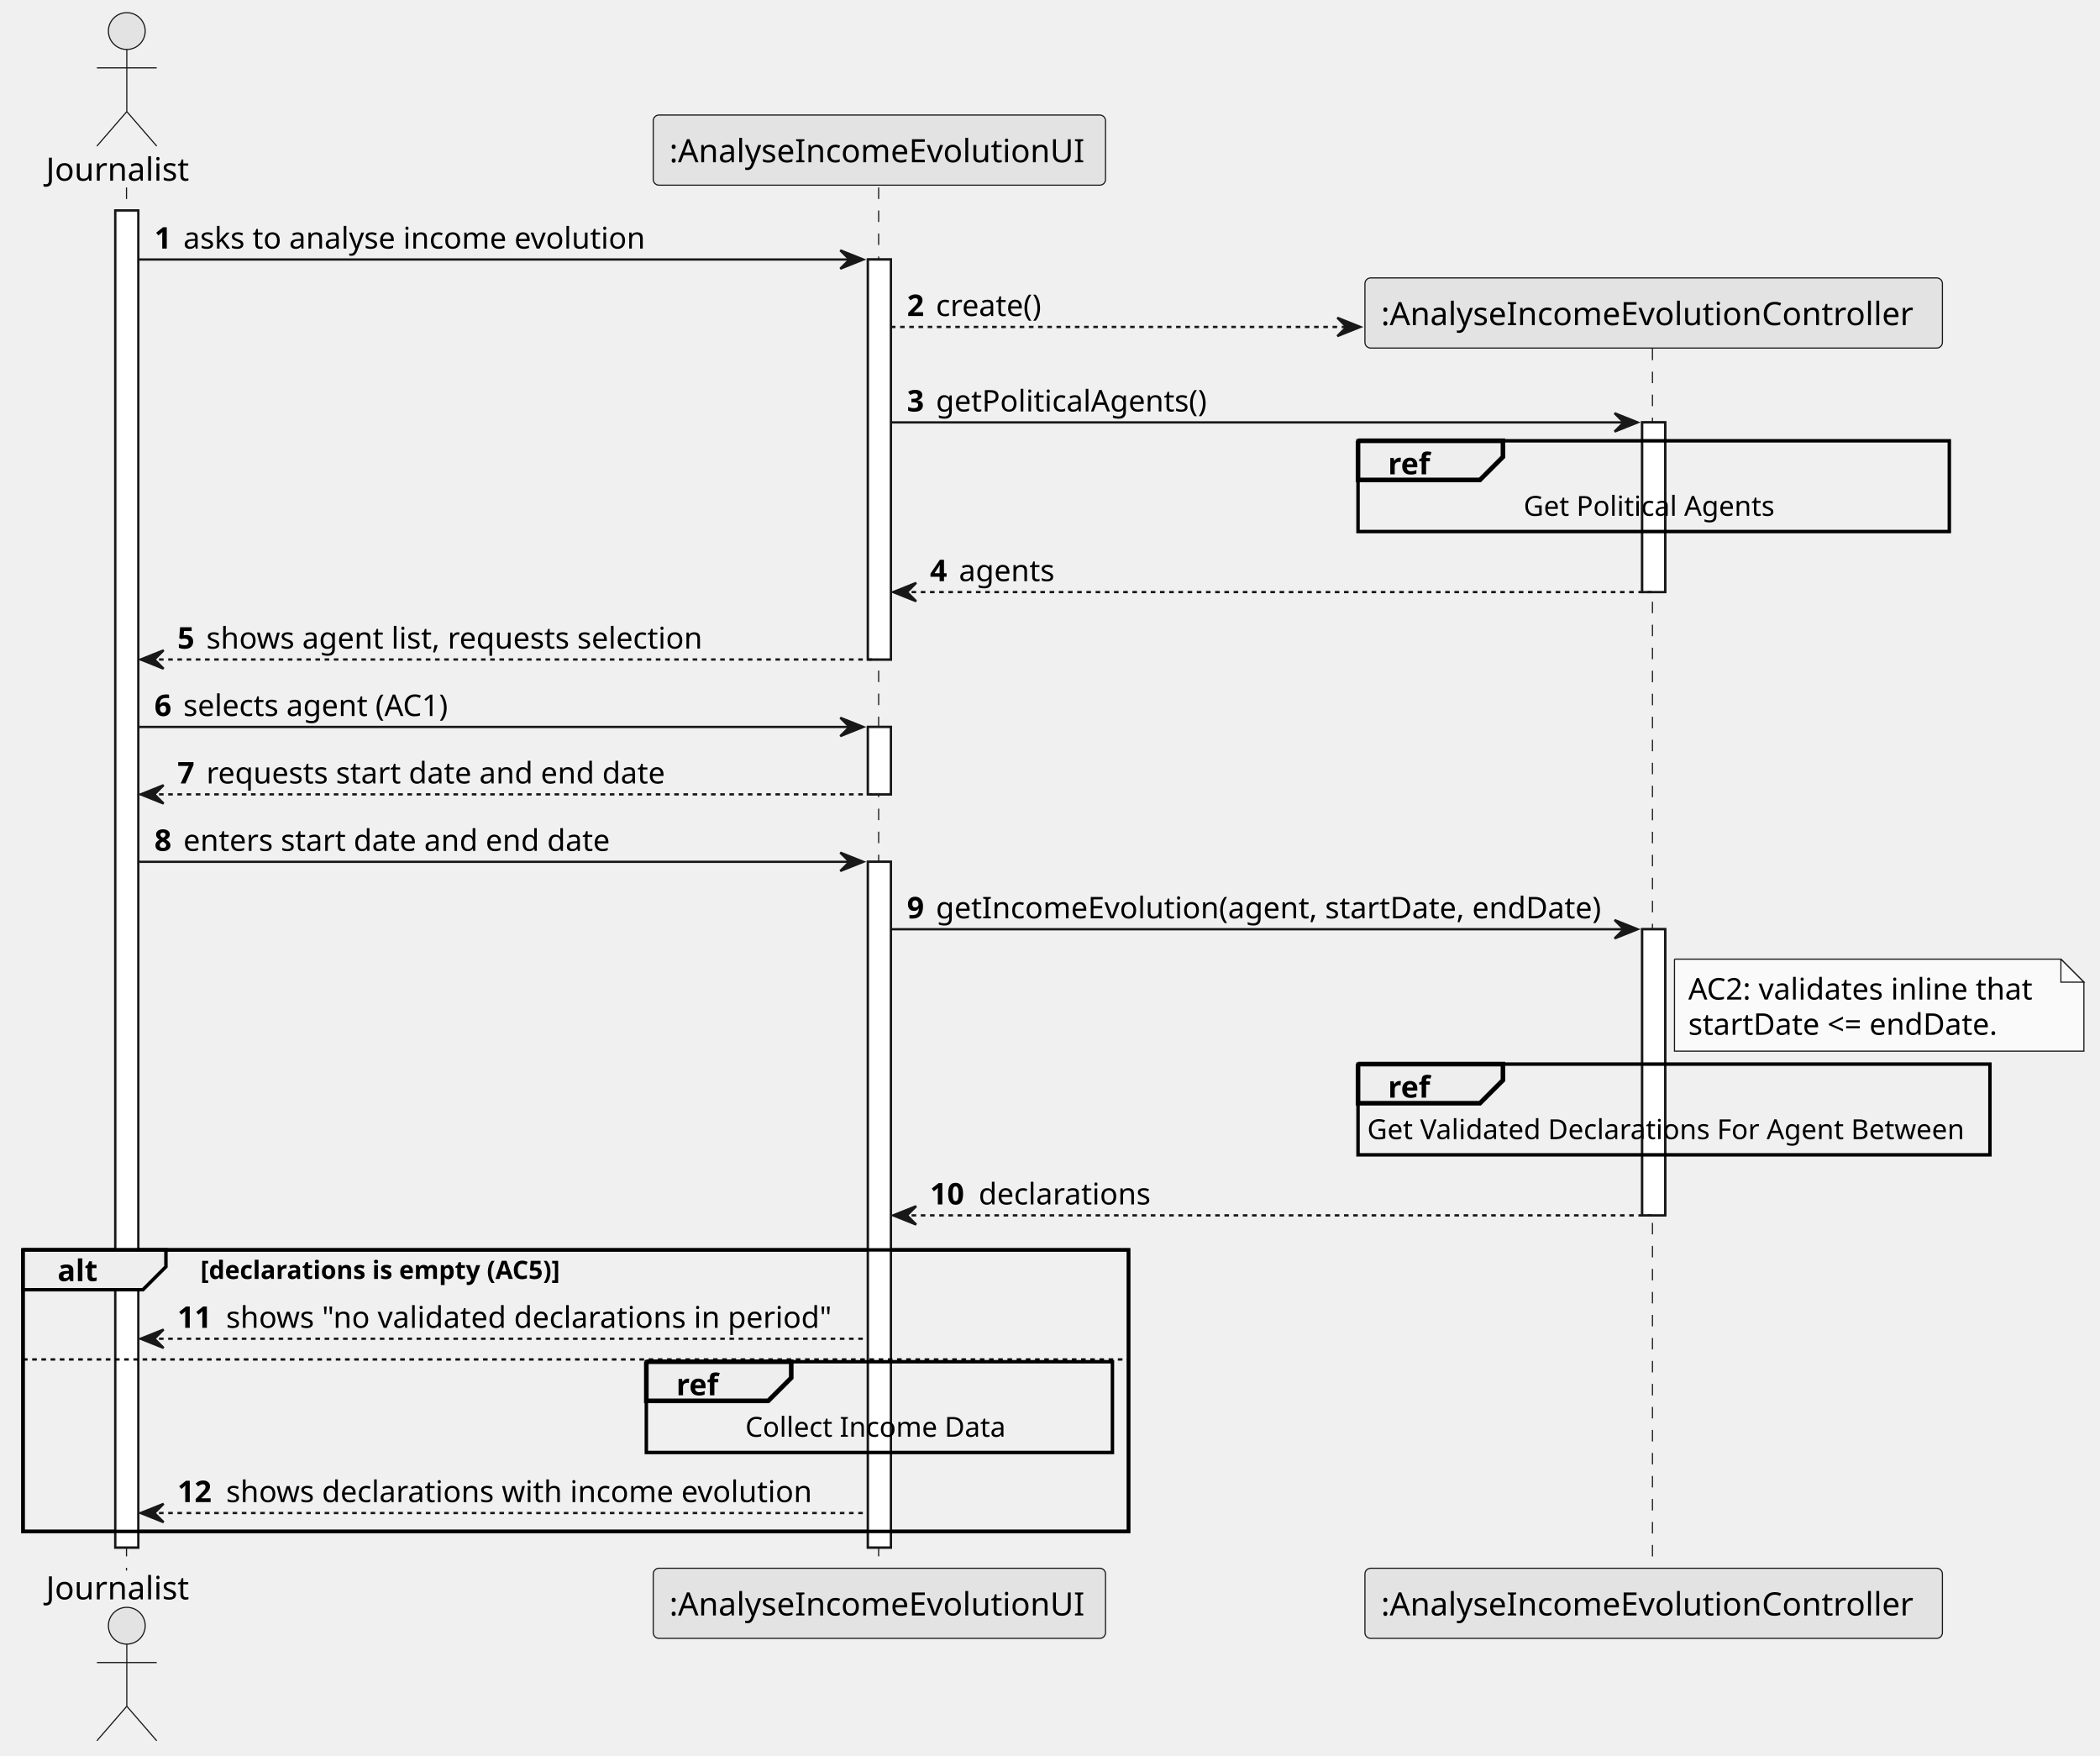
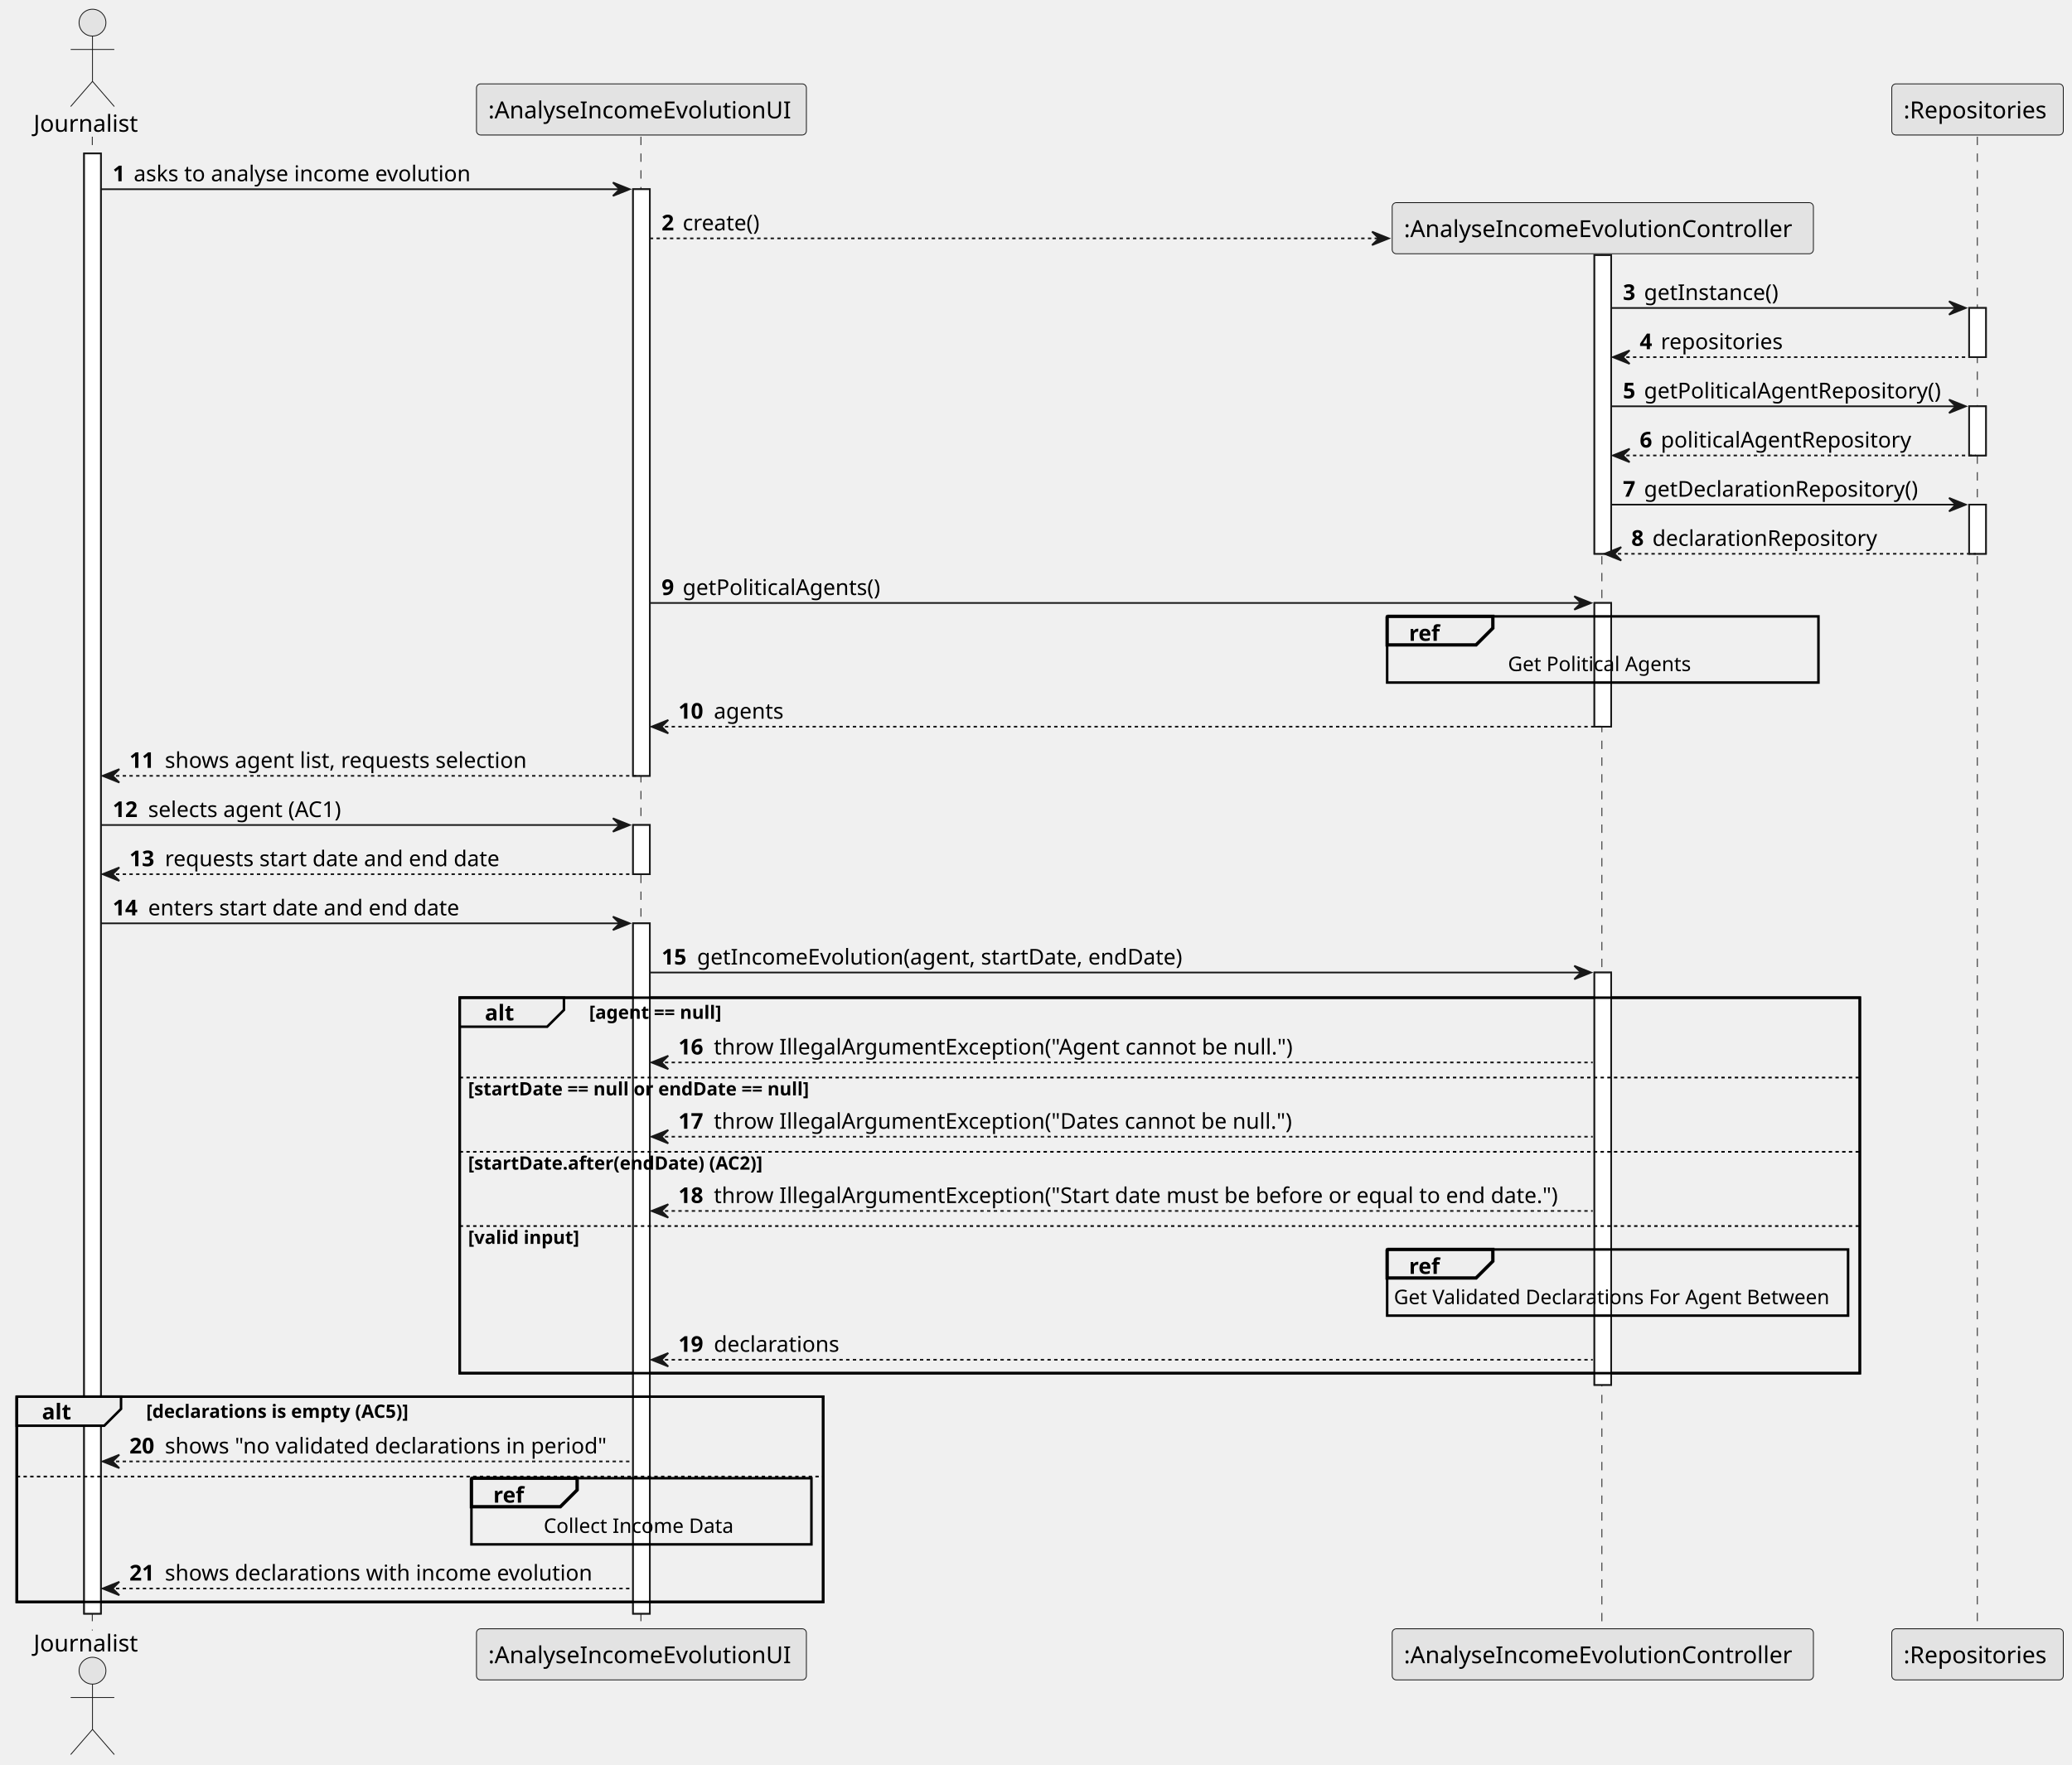
- <svg xmlns="http://www.w3.org/2000/svg" contentStyleType="text/css" data-diagram-type="SEQUENCE" height="763px" preserveAspectRatio="none" style="width:913px;height:763px;background:#FFFFFF;" version="1.1" viewBox="0 0 913 763" width="913px" zoomAndPan="magnify">
+ <svg xmlns="http://www.w3.org/2000/svg" contentStyleType="text/css" data-diagram-type="SEQUENCE" height="1052px" preserveAspectRatio="none" style="width:1235px;height:1052px;background:#FFFFFF;" version="1.1" viewBox="0 0 1235 1052" width="1235px" zoomAndPan="magnify">
  <defs />
  <g>
    <g>
-       <rect fill="#FFFFFF" height="581.166" style="stroke:#181818;stroke-width:1;" width="10" x="50.129" y="91.488" />
-     </g>
-     <g>
-       <rect fill="#FFFFFF" height="173.863" style="stroke:#181818;stroke-width:1;" width="10" x="377.322" y="112.799" />
-     </g>
-     <g>
-       <rect fill="#FFFFFF" height="29.311" style="stroke:#181818;stroke-width:1;" width="10" x="377.322" y="315.973" />
-     </g>
-     <g>
-       <rect fill="#FFFFFF" height="298.06" style="stroke:#181818;stroke-width:1;" width="10" x="377.322" y="374.594" />
-     </g>
-     <g>
-       <rect fill="#FFFFFF" height="73.754" style="stroke:#181818;stroke-width:1;" width="10" x="713.956" y="183.598" />
-     </g>
-     <g>
-       <rect fill="#FFFFFF" height="124.375" style="stroke:#181818;stroke-width:1;" width="10" x="713.956" y="403.904" />
-     </g>
-     <rect fill="none" height="122.375" style="stroke:#000000;stroke-width:1.5;" width="480.643" x="10" y="543.279" />
+       <rect fill="#FFFFFF" height="870.516" style="stroke:#181818;stroke-width:1;" width="10" x="50.129" y="91.488" />
+     </g>
+     <g>
+       <rect fill="#FFFFFF" height="349.727" style="stroke:#181818;stroke-width:1;" width="10" x="377.322" y="112.799" />
+     </g>
+     <g>
+       <rect fill="#FFFFFF" height="29.311" style="stroke:#181818;stroke-width:1;" width="10" x="377.322" y="491.836" />
+     </g>
+     <g>
+       <rect fill="#FFFFFF" height="411.547" style="stroke:#181818;stroke-width:1;" width="10" x="377.322" y="550.457" />
+     </g>
+     <g>
+       <rect fill="#FFFFFF" height="178.041" style="stroke:#181818;stroke-width:1;" width="10" x="950.334" y="152.109" />
+     </g>
+     <g>
+       <rect fill="#FFFFFF" height="73.754" style="stroke:#181818;stroke-width:1;" width="10" x="950.334" y="359.461" />
+     </g>
+     <g>
+       <rect fill="#FFFFFF" height="245.861" style="stroke:#181818;stroke-width:1;" width="10" x="950.334" y="579.768" />
+     </g>
+     <g>
+       <rect fill="#FFFFFF" height="29.311" style="stroke:#181818;stroke-width:1;" width="10" x="1173.7" y="183.598" />
+     </g>
+     <g>
+       <rect fill="#FFFFFF" height="29.311" style="stroke:#181818;stroke-width:1;" width="10" x="1173.7" y="242.219" />
+     </g>
+     <g>
+       <rect fill="#FFFFFF" height="29.311" style="stroke:#181818;stroke-width:1;" width="10" x="1173.7" y="300.84" />
+     </g>
+     <rect fill="none" height="223.861" style="stroke:#000000;stroke-width:1.5;" width="834.529" x="274" y="594.768" />
+     <rect fill="none" height="122.375" style="stroke:#000000;stroke-width:1.5;" width="480.643" x="10" y="832.629" />
    <g class="participant-lifeline" data-entity-uid="part1" data-qualified-name="Journalist" id="part1-lifeline">
      <g>
-         <rect fill="#000000" fill-opacity="0" height="601.166" width="8" x="51.129" y="81.488" />
-         <line style="stroke:#181818;stroke-width:0.5;stroke-dasharray:5,5;" x1="55" x2="55" y1="81.488" y2="682.654" />
+         <rect fill="#000000" fill-opacity="0" height="890.516" width="8" x="51.129" y="81.488" />
+         <line style="stroke:#181818;stroke-width:0.5;stroke-dasharray:5,5;" x1="55" x2="55" y1="81.488" y2="972.004" />
      </g>
    </g>
    <g class="participant-lifeline" data-entity-uid="part2" data-qualified-name="UI" id="part2-lifeline">
      <g>
-         <rect fill="#000000" fill-opacity="0" height="601.166" width="8" x="378.322" y="81.488" />
-         <line style="stroke:#181818;stroke-width:0.5;stroke-dasharray:5,5;" x1="382" x2="382" y1="81.488" y2="682.654" />
+         <rect fill="#000000" fill-opacity="0" height="890.516" width="8" x="378.322" y="81.488" />
+         <line style="stroke:#181818;stroke-width:0.5;stroke-dasharray:5,5;" x1="382" x2="382" y1="81.488" y2="972.004" />
      </g>
    </g>
    <g class="participant-lifeline" data-entity-uid="part3" data-qualified-name="CTRL" id="part3-lifeline">
      <g>
-         <rect fill="#000000" fill-opacity="0" height="531.111" width="8" x="714.956" y="151.543" />
-         <line style="stroke:#181818;stroke-width:0.5;stroke-dasharray:5,5;" x1="718.42" x2="718.42" y1="151.543" y2="682.654" />
+         <rect fill="#000000" fill-opacity="0" height="820.461" width="8" x="951.334" y="151.543" />
+         <line style="stroke:#181818;stroke-width:0.5;stroke-dasharray:5,5;" x1="954.799" x2="954.799" y1="151.543" y2="972.004" />
+       </g>
+     </g>
+     <g class="participant-lifeline" data-entity-uid="part4" data-qualified-name="REPOS" id="part4-lifeline">
+       <g>
+         <rect fill="#000000" fill-opacity="0" height="890.516" width="8" x="1174.7" y="81.488" />
+         <line style="stroke:#181818;stroke-width:0.5;stroke-dasharray:5,5;" x1="1178.588" x2="1178.588" y1="81.488" y2="972.004" />
      </g>
    </g>
    <g class="participant participant-head" data-entity-uid="part1" data-qualified-name="Journalist" id="part1-head">
      <text fill="#000000" font-family="sans-serif" font-size="14" lengthAdjust="spacing" textLength="64.258" x="20" y="78.535">Journalist</text>
      <ellipse cx="55.129" cy="13.5" fill="#E3E3E3" rx="8" ry="8" style="stroke:#181818;stroke-width:0.5;" />
      <path d="M55.129,21.5 L55.129,48.5 M42.129,29.5 L68.129,29.5 M55.129,48.5 L42.129,63.5 M55.129,48.5 L68.129,63.5" fill="none" style="stroke:#181818;stroke-width:0.5;" />
    </g>
    <g class="participant participant-tail" data-entity-uid="part1" data-qualified-name="Journalist" id="part1-tail">
-       <text fill="#000000" font-family="sans-serif" font-size="14" lengthAdjust="spacing" textLength="64.258" x="20" y="695.189">Journalist</text>
-       <ellipse cx="55.129" cy="706.643" fill="#E3E3E3" rx="8" ry="8" style="stroke:#181818;stroke-width:0.5;" />
-       <path d="M55.129,714.643 L55.129,741.643 M42.129,722.643 L68.129,722.643 M55.129,741.643 L42.129,756.643 M55.129,741.643 L68.129,756.643" fill="none" style="stroke:#181818;stroke-width:0.5;" />
+       <text fill="#000000" font-family="sans-serif" font-size="14" lengthAdjust="spacing" textLength="64.258" x="20" y="984.539">Journalist</text>
+       <ellipse cx="55.129" cy="995.992" fill="#E3E3E3" rx="8" ry="8" style="stroke:#181818;stroke-width:0.5;" />
+       <path d="M55.129,1003.992 L55.129,1030.992 M42.129,1011.992 L68.129,1011.992 M55.129,1030.992 L42.129,1045.992 M55.129,1030.992 L68.129,1045.992" fill="none" style="stroke:#181818;stroke-width:0.5;" />
    </g>
    <g class="participant participant-head" data-entity-uid="part2" data-qualified-name="UI" id="part2-head">
      <rect fill="#E3E3E3" height="30.488" rx="2.5" ry="2.5" style="stroke:#181818;stroke-width:0.5;" width="196.643" x="284" y="50" />
      <text fill="#000000" font-family="sans-serif" font-size="14" lengthAdjust="spacing" textLength="182.643" x="291" y="70.535">:AnalyseIncomeEvolutionUI</text>
    </g>
    <g class="participant participant-tail" data-entity-uid="part2" data-qualified-name="UI" id="part2-tail">
-       <rect fill="#E3E3E3" height="30.488" rx="2.5" ry="2.5" style="stroke:#181818;stroke-width:0.5;" width="196.643" x="284" y="681.654" />
-       <text fill="#000000" font-family="sans-serif" font-size="14" lengthAdjust="spacing" textLength="182.643" x="291" y="702.189">:AnalyseIncomeEvolutionUI</text>
+       <rect fill="#E3E3E3" height="30.488" rx="2.5" ry="2.5" style="stroke:#181818;stroke-width:0.5;" width="196.643" x="284" y="971.004" />
+       <text fill="#000000" font-family="sans-serif" font-size="14" lengthAdjust="spacing" textLength="182.643" x="291" y="991.539">:AnalyseIncomeEvolutionUI</text>
    </g>
    <g class="participant participant-tail" data-entity-uid="part3" data-qualified-name="CTRL" id="part3-tail">
-       <rect fill="#E3E3E3" height="30.488" rx="2.5" ry="2.5" style="stroke:#181818;stroke-width:0.5;" width="251.07" x="593.42" y="681.654" />
-       <text fill="#000000" font-family="sans-serif" font-size="14" lengthAdjust="spacing" textLength="237.07" x="600.42" y="702.189">:AnalyseIncomeEvolutionController</text>
-     </g>
-     <g>
-       <rect fill="#FFFFFF" height="581.166" style="stroke:#181818;stroke-width:1;" width="10" x="50.129" y="91.488" />
-     </g>
-     <g>
-       <rect fill="#FFFFFF" height="173.863" style="stroke:#181818;stroke-width:1;" width="10" x="377.322" y="112.799" />
-     </g>
-     <g>
-       <rect fill="#FFFFFF" height="29.311" style="stroke:#181818;stroke-width:1;" width="10" x="377.322" y="315.973" />
-     </g>
-     <g>
-       <rect fill="#FFFFFF" height="298.06" style="stroke:#181818;stroke-width:1;" width="10" x="377.322" y="374.594" />
-     </g>
-     <g>
-       <rect fill="#FFFFFF" height="73.754" style="stroke:#181818;stroke-width:1;" width="10" x="713.956" y="183.598" />
-     </g>
-     <g>
-       <rect fill="#FFFFFF" height="124.375" style="stroke:#181818;stroke-width:1;" width="10" x="713.956" y="403.904" />
+       <rect fill="#E3E3E3" height="30.488" rx="2.5" ry="2.5" style="stroke:#181818;stroke-width:0.5;" width="251.07" x="829.799" y="971.004" />
+       <text fill="#000000" font-family="sans-serif" font-size="14" lengthAdjust="spacing" textLength="237.07" x="836.799" y="991.539">:AnalyseIncomeEvolutionController</text>
+     </g>
+     <g class="participant participant-head" data-entity-uid="part4" data-qualified-name="REPOS" id="part4-head">
+       <rect fill="#E3E3E3" height="30.488" rx="2.5" ry="2.5" style="stroke:#181818;stroke-width:0.5;" width="102.225" x="1127.588" y="50" />
+       <text fill="#000000" font-family="sans-serif" font-size="14" lengthAdjust="spacing" textLength="88.225" x="1134.588" y="70.535">:Repositories</text>
+     </g>
+     <g class="participant participant-tail" data-entity-uid="part4" data-qualified-name="REPOS" id="part4-tail">
+       <rect fill="#E3E3E3" height="30.488" rx="2.5" ry="2.5" style="stroke:#181818;stroke-width:0.5;" width="102.225" x="1127.588" y="971.004" />
+       <text fill="#000000" font-family="sans-serif" font-size="14" lengthAdjust="spacing" textLength="88.225" x="1134.588" y="991.539">:Repositories</text>
+     </g>
+     <g>
+       <rect fill="#FFFFFF" height="870.516" style="stroke:#181818;stroke-width:1;" width="10" x="50.129" y="91.488" />
+     </g>
+     <g>
+       <rect fill="#FFFFFF" height="349.727" style="stroke:#181818;stroke-width:1;" width="10" x="377.322" y="112.799" />
+     </g>
+     <g>
+       <rect fill="#FFFFFF" height="29.311" style="stroke:#181818;stroke-width:1;" width="10" x="377.322" y="491.836" />
+     </g>
+     <g>
+       <rect fill="#FFFFFF" height="411.547" style="stroke:#181818;stroke-width:1;" width="10" x="377.322" y="550.457" />
+     </g>
+     <g>
+       <rect fill="#FFFFFF" height="178.041" style="stroke:#181818;stroke-width:1;" width="10" x="950.334" y="152.109" />
+     </g>
+     <g>
+       <rect fill="#FFFFFF" height="73.754" style="stroke:#181818;stroke-width:1;" width="10" x="950.334" y="359.461" />
+     </g>
+     <g>
+       <rect fill="#FFFFFF" height="245.861" style="stroke:#181818;stroke-width:1;" width="10" x="950.334" y="579.768" />
+     </g>
+     <g>
+       <rect fill="#FFFFFF" height="29.311" style="stroke:#181818;stroke-width:1;" width="10" x="1173.7" y="183.598" />
+     </g>
+     <g>
+       <rect fill="#FFFFFF" height="29.311" style="stroke:#181818;stroke-width:1;" width="10" x="1173.7" y="242.219" />
+     </g>
+     <g>
+       <rect fill="#FFFFFF" height="29.311" style="stroke:#181818;stroke-width:1;" width="10" x="1173.7" y="300.84" />
    </g>
    <g class="message" data-entity-1="part1" data-entity-2="part2" id="msg1">
      <polygon fill="#181818" points="365.322,108.799,375.322,112.799,365.322,116.799,369.322,112.799" style="stroke:#181818;stroke-width:1;" />
      <line style="stroke:#181818;stroke-width:1;" x1="60.129" x2="371.322" y1="112.799" y2="112.799" />
      <text fill="#000000" font-family="sans-serif" font-size="13" font-weight="bold" lengthAdjust="spacing" textLength="8.576" x="67.129" y="108.057">1</text>
      <text fill="#000000" font-family="sans-serif" font-size="13" lengthAdjust="spacing" textLength="208.482" x="79.705" y="108.057">asks to analyse income evolution</text>
    </g>
    <g class="message" data-entity-1="part2" data-entity-2="part3" id="msg2">
-       <polygon fill="#181818" points="581.42,138.109,591.42,142.109,581.42,146.109,585.42,142.109" style="stroke:#181818;stroke-width:1;" />
-       <line style="stroke:#181818;stroke-width:1;stroke-dasharray:2,2;" x1="387.322" x2="587.42" y1="142.109" y2="142.109" />
+       <polygon fill="#181818" points="817.799,138.109,827.799,142.109,817.799,146.109,821.799,142.109" style="stroke:#181818;stroke-width:1;" />
+       <line style="stroke:#181818;stroke-width:1;stroke-dasharray:2,2;" x1="387.322" x2="823.799" y1="142.109" y2="142.109" />
      <text fill="#000000" font-family="sans-serif" font-size="13" font-weight="bold" lengthAdjust="spacing" textLength="8.576" x="394.322" y="137.367">2</text>
      <text fill="#000000" font-family="sans-serif" font-size="13" lengthAdjust="spacing" textLength="46.96" x="406.897" y="137.367">create()</text>
    </g>
-     <rect fill="#E3E3E3" height="30.488" rx="2.5" ry="2.5" style="stroke:#181818;stroke-width:0.5;" width="251.07" x="593.42" y="120.799" />
-     <text fill="#000000" font-family="sans-serif" font-size="14" lengthAdjust="spacing" textLength="237.07" x="600.42" y="141.334">:AnalyseIncomeEvolutionController</text>
-     <g class="message" data-entity-1="part2" data-entity-2="part3" id="msg4">
-       <polygon fill="#181818" points="701.956,179.598,711.956,183.598,701.956,187.598,705.956,183.598" style="stroke:#181818;stroke-width:1;" />
-       <line style="stroke:#181818;stroke-width:1;" x1="387.322" x2="707.956" y1="183.598" y2="183.598" />
-       <text fill="#000000" font-family="sans-serif" font-size="13" font-weight="bold" lengthAdjust="spacing" textLength="8.576" x="394.322" y="178.856">3</text>
-       <text fill="#000000" font-family="sans-serif" font-size="13" lengthAdjust="spacing" textLength="121.443" x="406.897" y="178.856">getPoliticalAgents()</text>
-     </g>
-     <rect fill="none" height="39.443" style="stroke:#000000;stroke-width:1.5;" width="257.07" x="590.42" y="191.598" />
-     <path d="M590.42,191.598 L653.42,191.598 L653.42,198.598 L643.42,208.598 L590.42,208.598 L590.42,191.598" fill="#EEEEEE" style="stroke:#000000;stroke-width:2;" />
-     <text fill="#000000" font-family="sans-serif" font-size="13" font-weight="bold" lengthAdjust="spacing" textLength="18.916" x="603.42" y="206.166">ref</text>
-     <text fill="#000000" font-family="sans-serif" font-size="12" lengthAdjust="spacing" textLength="113.08" x="662.415" y="224.199">Get Political Agents</text>
-     <g class="message" data-entity-1="part3" data-entity-2="part2" id="msg5">
-       <polygon fill="#181818" points="398.322,253.352,388.322,257.352,398.322,261.352,394.322,257.352" style="stroke:#181818;stroke-width:1;" />
-       <line style="stroke:#181818;stroke-width:1;stroke-dasharray:2,2;" x1="392.322" x2="717.956" y1="257.352" y2="257.352" />
-       <text fill="#000000" font-family="sans-serif" font-size="13" font-weight="bold" lengthAdjust="spacing" textLength="8.576" x="404.322" y="252.609">4</text>
-       <text fill="#000000" font-family="sans-serif" font-size="13" lengthAdjust="spacing" textLength="42.085" x="416.897" y="252.609">agents</text>
-     </g>
-     <g class="message" data-entity-1="part2" data-entity-2="part1" id="msg6">
-       <polygon fill="#181818" points="71.129,282.662,61.129,286.662,71.129,290.662,67.129,286.662" style="stroke:#181818;stroke-width:1;" />
-       <line style="stroke:#181818;stroke-width:1;stroke-dasharray:2,2;" x1="65.129" x2="381.322" y1="286.662" y2="286.662" />
-       <text fill="#000000" font-family="sans-serif" font-size="13" font-weight="bold" lengthAdjust="spacing" textLength="8.576" x="77.129" y="281.92">5</text>
-       <text fill="#000000" font-family="sans-serif" font-size="13" lengthAdjust="spacing" textLength="224.726" x="89.705" y="281.92">shows agent list, requests selection</text>
-     </g>
-     <g class="message" data-entity-1="part1" data-entity-2="part2" id="msg7">
-       <polygon fill="#181818" points="365.322,311.973,375.322,315.973,365.322,319.973,369.322,315.973" style="stroke:#181818;stroke-width:1;" />
-       <line style="stroke:#181818;stroke-width:1;" x1="60.129" x2="371.322" y1="315.973" y2="315.973" />
-       <text fill="#000000" font-family="sans-serif" font-size="13" font-weight="bold" lengthAdjust="spacing" textLength="8.576" x="67.129" y="311.231">6</text>
-       <text fill="#000000" font-family="sans-serif" font-size="13" lengthAdjust="spacing" textLength="121.342" x="79.705" y="311.231">selects agent (AC1)</text>
-     </g>
-     <g class="message" data-entity-1="part2" data-entity-2="part1" id="msg8">
-       <polygon fill="#181818" points="71.129,341.283,61.129,345.283,71.129,349.283,67.129,345.283" style="stroke:#181818;stroke-width:1;" />
-       <line style="stroke:#181818;stroke-width:1;stroke-dasharray:2,2;" x1="65.129" x2="381.322" y1="345.283" y2="345.283" />
-       <text fill="#000000" font-family="sans-serif" font-size="13" font-weight="bold" lengthAdjust="spacing" textLength="8.576" x="77.129" y="340.541">7</text>
-       <text fill="#000000" font-family="sans-serif" font-size="13" lengthAdjust="spacing" textLength="205.442" x="89.705" y="340.541">requests start date and end date</text>
-     </g>
-     <g class="message" data-entity-1="part1" data-entity-2="part2" id="msg9">
-       <polygon fill="#181818" points="365.322,370.594,375.322,374.594,365.322,378.594,369.322,374.594" style="stroke:#181818;stroke-width:1;" />
-       <line style="stroke:#181818;stroke-width:1;" x1="60.129" x2="371.322" y1="374.594" y2="374.594" />
-       <text fill="#000000" font-family="sans-serif" font-size="13" font-weight="bold" lengthAdjust="spacing" textLength="8.576" x="67.129" y="369.852">8</text>
-       <text fill="#000000" font-family="sans-serif" font-size="13" lengthAdjust="spacing" textLength="190.633" x="79.705" y="369.852">enters start date and end date</text>
+     <rect fill="#E3E3E3" height="30.488" rx="2.5" ry="2.5" style="stroke:#181818;stroke-width:0.5;" width="251.07" x="829.799" y="120.799" />
+     <text fill="#000000" font-family="sans-serif" font-size="14" lengthAdjust="spacing" textLength="237.07" x="836.799" y="141.334">:AnalyseIncomeEvolutionController</text>
+     <g class="message" data-entity-1="part3" data-entity-2="part4" id="msg4">
+       <polygon fill="#181818" points="1161.7,179.598,1171.7,183.598,1161.7,187.598,1165.7,183.598" style="stroke:#181818;stroke-width:1;" />
+       <line style="stroke:#181818;stroke-width:1;" x1="960.334" x2="1167.7" y1="183.598" y2="183.598" />
+       <text fill="#000000" font-family="sans-serif" font-size="13" font-weight="bold" lengthAdjust="spacing" textLength="8.576" x="967.334" y="178.856">3</text>
+       <text fill="#000000" font-family="sans-serif" font-size="13" lengthAdjust="spacing" textLength="81.117" x="979.91" y="178.856">getInstance()</text>
+     </g>
+     <g class="message" data-entity-1="part4" data-entity-2="part3" id="msg5">
+       <polygon fill="#181818" points="971.334,208.908,961.334,212.908,971.334,216.908,967.334,212.908" style="stroke:#181818;stroke-width:1;" />
+       <line style="stroke:#181818;stroke-width:1;stroke-dasharray:2,2;" x1="965.334" x2="1177.7" y1="212.908" y2="212.908" />
+       <text fill="#000000" font-family="sans-serif" font-size="13" font-weight="bold" lengthAdjust="spacing" textLength="8.576" x="977.334" y="208.166">4</text>
+       <text fill="#000000" font-family="sans-serif" font-size="13" lengthAdjust="spacing" textLength="74.909" x="989.91" y="208.166">repositories</text>
+     </g>
+     <g class="message" data-entity-1="part3" data-entity-2="part4" id="msg6">
+       <polygon fill="#181818" points="1161.7,238.219,1171.7,242.219,1161.7,246.219,1165.7,242.219" style="stroke:#181818;stroke-width:1;" />
+       <line style="stroke:#181818;stroke-width:1;" x1="960.334" x2="1167.7" y1="242.219" y2="242.219" />
+       <text fill="#000000" font-family="sans-serif" font-size="13" font-weight="bold" lengthAdjust="spacing" textLength="8.576" x="967.334" y="237.477">5</text>
+       <text fill="#000000" font-family="sans-serif" font-size="13" lengthAdjust="spacing" textLength="181.791" x="979.91" y="237.477">getPoliticalAgentRepository()</text>
+     </g>
+     <g class="message" data-entity-1="part4" data-entity-2="part3" id="msg7">
+       <polygon fill="#181818" points="971.334,267.529,961.334,271.529,971.334,275.529,967.334,271.529" style="stroke:#181818;stroke-width:1;" />
+       <line style="stroke:#181818;stroke-width:1;stroke-dasharray:2,2;" x1="965.334" x2="1177.7" y1="271.529" y2="271.529" />
+       <text fill="#000000" font-family="sans-serif" font-size="13" font-weight="bold" lengthAdjust="spacing" textLength="8.576" x="977.334" y="266.787">6</text>
+       <text fill="#000000" font-family="sans-serif" font-size="13" lengthAdjust="spacing" textLength="154.121" x="989.91" y="266.787">politicalAgentRepository</text>
+     </g>
+     <g class="message" data-entity-1="part3" data-entity-2="part4" id="msg8">
+       <polygon fill="#181818" points="1161.7,296.84,1171.7,300.84,1161.7,304.84,1165.7,300.84" style="stroke:#181818;stroke-width:1;" />
+       <line style="stroke:#181818;stroke-width:1;" x1="960.334" x2="1167.7" y1="300.84" y2="300.84" />
+       <text fill="#000000" font-family="sans-serif" font-size="13" font-weight="bold" lengthAdjust="spacing" textLength="8.576" x="967.334" y="296.098">7</text>
+       <text fill="#000000" font-family="sans-serif" font-size="13" lengthAdjust="spacing" textLength="167.388" x="979.91" y="296.098">getDeclarationRepository()</text>
+     </g>
+     <g class="message" data-entity-1="part4" data-entity-2="part3" id="msg9">
+       <polygon fill="#181818" points="966.334,326.15,956.334,330.15,966.334,334.15,962.334,330.15" style="stroke:#181818;stroke-width:1;" />
+       <line style="stroke:#181818;stroke-width:1;stroke-dasharray:2,2;" x1="960.334" x2="1177.7" y1="330.15" y2="330.15" />
+       <text fill="#000000" font-family="sans-serif" font-size="13" font-weight="bold" lengthAdjust="spacing" textLength="8.576" x="972.334" y="325.408">8</text>
+       <text fill="#000000" font-family="sans-serif" font-size="13" lengthAdjust="spacing" textLength="137.167" x="984.91" y="325.408">declarationRepository</text>
    </g>
    <g class="message" data-entity-1="part2" data-entity-2="part3" id="msg10">
-       <polygon fill="#181818" points="701.956,399.904,711.956,403.904,701.956,407.904,705.956,403.904" style="stroke:#181818;stroke-width:1;" />
-       <line style="stroke:#181818;stroke-width:1;" x1="387.322" x2="707.956" y1="403.904" y2="403.904" />
-       <text fill="#000000" font-family="sans-serif" font-size="13" font-weight="bold" lengthAdjust="spacing" textLength="8.576" x="394.322" y="399.162">9</text>
-       <text fill="#000000" font-family="sans-serif" font-size="13" lengthAdjust="spacing" textLength="295.058" x="406.897" y="399.162">getIncomeEvolution(agent, startDate, endDate)</text>
-     </g>
-     <path d="M728,416.904 L728,456.904 L906,456.904 L906,426.904 L896,416.904 L728,416.904" fill="#FAFAFA" style="stroke:#181818;stroke-width:0.5;" />
-     <path d="M896,416.904 L896,426.904 L906,426.904 L896,416.904" fill="#FAFAFA" style="stroke:#181818;stroke-width:0.5;" />
-     <text fill="#000000" font-family="sans-serif" font-size="13" lengthAdjust="spacing" textLength="157.777" x="734" y="434.473">AC2: validates inline that</text>
-     <text fill="#000000" font-family="sans-serif" font-size="13" lengthAdjust="spacing" textLength="143.394" x="734" y="449.783">startDate &lt;= endDate.</text>
-     <rect fill="none" height="39.443" style="stroke:#000000;stroke-width:1.5;" width="274.731" x="590.42" y="462.525" />
-     <path d="M590.42,462.525 L653.42,462.525 L653.42,469.525 L643.42,479.525 L590.42,479.525 L590.42,462.525" fill="#EEEEEE" style="stroke:#000000;stroke-width:2;" />
-     <text fill="#000000" font-family="sans-serif" font-size="13" font-weight="bold" lengthAdjust="spacing" textLength="18.916" x="603.42" y="477.094">ref</text>
-     <text fill="#000000" font-family="sans-serif" font-size="12" lengthAdjust="spacing" textLength="266.731" x="594.42" y="495.127">Get Validated Declarations For Agent Between</text>
+       <polygon fill="#181818" points="938.334,355.461,948.334,359.461,938.334,363.461,942.334,359.461" style="stroke:#181818;stroke-width:1;" />
+       <line style="stroke:#181818;stroke-width:1;" x1="387.322" x2="944.334" y1="359.461" y2="359.461" />
+       <text fill="#000000" font-family="sans-serif" font-size="13" font-weight="bold" lengthAdjust="spacing" textLength="8.576" x="394.322" y="354.719">9</text>
+       <text fill="#000000" font-family="sans-serif" font-size="13" lengthAdjust="spacing" textLength="121.443" x="406.897" y="354.719">getPoliticalAgents()</text>
+     </g>
+     <rect fill="none" height="39.443" style="stroke:#000000;stroke-width:1.5;" width="257.07" x="826.799" y="367.461" />
+     <path d="M826.799,367.461 L889.799,367.461 L889.799,374.461 L879.799,384.461 L826.799,384.461 L826.799,367.461" fill="#EEEEEE" style="stroke:#000000;stroke-width:2;" />
+     <text fill="#000000" font-family="sans-serif" font-size="13" font-weight="bold" lengthAdjust="spacing" textLength="18.916" x="839.799" y="382.029">ref</text>
+     <text fill="#000000" font-family="sans-serif" font-size="12" lengthAdjust="spacing" textLength="113.08" x="898.794" y="400.062">Get Political Agents</text>
    <g class="message" data-entity-1="part3" data-entity-2="part2" id="msg11">
-       <polygon fill="#181818" points="398.322,524.279,388.322,528.279,398.322,532.279,394.322,528.279" style="stroke:#181818;stroke-width:1;" />
-       <line style="stroke:#181818;stroke-width:1;stroke-dasharray:2,2;" x1="392.322" x2="717.956" y1="528.279" y2="528.279" />
-       <text fill="#000000" font-family="sans-serif" font-size="13" font-weight="bold" lengthAdjust="spacing" textLength="17.151" x="404.322" y="523.537">10</text>
-       <text fill="#000000" font-family="sans-serif" font-size="13" lengthAdjust="spacing" textLength="76.819" x="425.473" y="523.537">declarations</text>
-     </g>
-     <path d="M10,543.279 L72.139,543.279 L72.139,550.59 L62.139,560.59 L10,560.59 L10,543.279" fill="#EEEEEE" style="stroke:#000000;stroke-width:1.5;" />
-     <rect fill="none" height="122.375" style="stroke:#000000;stroke-width:1.5;" width="480.643" x="10" y="543.279" />
-     <text fill="#000000" font-family="sans-serif" font-size="13" font-weight="bold" lengthAdjust="spacing" textLength="17.139" x="25" y="556.848">alt</text>
-     <text fill="#000000" font-family="sans-serif" font-size="11" font-weight="bold" lengthAdjust="spacing" textLength="165.048" x="87.139" y="555.914">[declarations is empty (AC5)]</text>
+       <polygon fill="#181818" points="398.322,429.215,388.322,433.215,398.322,437.215,394.322,433.215" style="stroke:#181818;stroke-width:1;" />
+       <line style="stroke:#181818;stroke-width:1;stroke-dasharray:2,2;" x1="392.322" x2="954.334" y1="433.215" y2="433.215" />
+       <text fill="#000000" font-family="sans-serif" font-size="13" font-weight="bold" lengthAdjust="spacing" textLength="17.151" x="404.322" y="428.473">10</text>
+       <text fill="#000000" font-family="sans-serif" font-size="13" lengthAdjust="spacing" textLength="42.085" x="425.473" y="428.473">agents</text>
+     </g>
    <g class="message" data-entity-1="part2" data-entity-2="part1" id="msg12">
-       <polygon fill="#181818" points="71.129,577.9,61.129,581.9,71.129,585.9,67.129,581.9" style="stroke:#181818;stroke-width:1;" />
-       <line style="stroke:#181818;stroke-width:1;stroke-dasharray:2,2;" x1="65.129" x2="376.322" y1="581.9" y2="581.9" />
-       <text fill="#000000" font-family="sans-serif" font-size="13" font-weight="bold" lengthAdjust="spacing" textLength="17.151" x="77.129" y="577.158">11</text>
-       <text fill="#000000" font-family="sans-serif" font-size="13" lengthAdjust="spacing" textLength="272.041" x="98.28" y="577.158">shows "no validated declarations in period"</text>
-     </g>
-     <line style="stroke:#000000;stroke-width:1;stroke-dasharray:2,2;" x1="10" x2="490.643" y1="590.9" y2="590.9" />
-     <rect fill="none" height="39.443" style="stroke:#000000;stroke-width:1.5;" width="202.643" x="281" y="591.9" />
-     <path d="M281,591.9 L344,591.9 L344,598.9 L334,608.9 L281,608.9 L281,591.9" fill="#EEEEEE" style="stroke:#000000;stroke-width:2;" />
-     <text fill="#000000" font-family="sans-serif" font-size="13" font-weight="bold" lengthAdjust="spacing" textLength="18.916" x="294" y="606.469">ref</text>
-     <text fill="#000000" font-family="sans-serif" font-size="12" lengthAdjust="spacing" textLength="116.566" x="324.039" y="624.502">Collect Income Data</text>
-     <g class="message" data-entity-1="part2" data-entity-2="part1" id="msg13">
-       <polygon fill="#181818" points="71.129,653.654,61.129,657.654,71.129,661.654,67.129,657.654" style="stroke:#181818;stroke-width:1;" />
-       <line style="stroke:#181818;stroke-width:1;stroke-dasharray:2,2;" x1="65.129" x2="376.322" y1="657.654" y2="657.654" />
-       <text fill="#000000" font-family="sans-serif" font-size="13" font-weight="bold" lengthAdjust="spacing" textLength="17.151" x="77.129" y="652.912">12</text>
-       <text fill="#000000" font-family="sans-serif" font-size="13" lengthAdjust="spacing" textLength="263.606" x="98.28" y="652.912">shows declarations with income evolution</text>
+       <polygon fill="#181818" points="71.129,458.525,61.129,462.525,71.129,466.525,67.129,462.525" style="stroke:#181818;stroke-width:1;" />
+       <line style="stroke:#181818;stroke-width:1;stroke-dasharray:2,2;" x1="65.129" x2="381.322" y1="462.525" y2="462.525" />
+       <text fill="#000000" font-family="sans-serif" font-size="13" font-weight="bold" lengthAdjust="spacing" textLength="17.151" x="77.129" y="457.783">11</text>
+       <text fill="#000000" font-family="sans-serif" font-size="13" lengthAdjust="spacing" textLength="224.726" x="98.28" y="457.783">shows agent list, requests selection</text>
+     </g>
+     <g class="message" data-entity-1="part1" data-entity-2="part2" id="msg13">
+       <polygon fill="#181818" points="365.322,487.836,375.322,491.836,365.322,495.836,369.322,491.836" style="stroke:#181818;stroke-width:1;" />
+       <line style="stroke:#181818;stroke-width:1;" x1="60.129" x2="371.322" y1="491.836" y2="491.836" />
+       <text fill="#000000" font-family="sans-serif" font-size="13" font-weight="bold" lengthAdjust="spacing" textLength="17.151" x="67.129" y="487.094">12</text>
+       <text fill="#000000" font-family="sans-serif" font-size="13" lengthAdjust="spacing" textLength="121.342" x="88.28" y="487.094">selects agent (AC1)</text>
+     </g>
+     <g class="message" data-entity-1="part2" data-entity-2="part1" id="msg14">
+       <polygon fill="#181818" points="71.129,517.146,61.129,521.146,71.129,525.146,67.129,521.146" style="stroke:#181818;stroke-width:1;" />
+       <line style="stroke:#181818;stroke-width:1;stroke-dasharray:2,2;" x1="65.129" x2="381.322" y1="521.146" y2="521.146" />
+       <text fill="#000000" font-family="sans-serif" font-size="13" font-weight="bold" lengthAdjust="spacing" textLength="17.151" x="77.129" y="516.404">13</text>
+       <text fill="#000000" font-family="sans-serif" font-size="13" lengthAdjust="spacing" textLength="205.442" x="98.28" y="516.404">requests start date and end date</text>
+     </g>
+     <g class="message" data-entity-1="part1" data-entity-2="part2" id="msg15">
+       <polygon fill="#181818" points="365.322,546.457,375.322,550.457,365.322,554.457,369.322,550.457" style="stroke:#181818;stroke-width:1;" />
+       <line style="stroke:#181818;stroke-width:1;" x1="60.129" x2="371.322" y1="550.457" y2="550.457" />
+       <text fill="#000000" font-family="sans-serif" font-size="13" font-weight="bold" lengthAdjust="spacing" textLength="17.151" x="67.129" y="545.715">14</text>
+       <text fill="#000000" font-family="sans-serif" font-size="13" lengthAdjust="spacing" textLength="190.633" x="88.28" y="545.715">enters start date and end date</text>
+     </g>
+     <g class="message" data-entity-1="part2" data-entity-2="part3" id="msg16">
+       <polygon fill="#181818" points="938.334,575.768,948.334,579.768,938.334,583.768,942.334,579.768" style="stroke:#181818;stroke-width:1;" />
+       <line style="stroke:#181818;stroke-width:1;" x1="387.322" x2="944.334" y1="579.768" y2="579.768" />
+       <text fill="#000000" font-family="sans-serif" font-size="13" font-weight="bold" lengthAdjust="spacing" textLength="17.151" x="394.322" y="575.025">15</text>
+       <text fill="#000000" font-family="sans-serif" font-size="13" lengthAdjust="spacing" textLength="295.058" x="415.473" y="575.025">getIncomeEvolution(agent, startDate, endDate)</text>
+     </g>
+     <path d="M274,594.768 L336.139,594.768 L336.139,602.078 L326.139,612.078 L274,612.078 L274,594.768" fill="#EEEEEE" style="stroke:#000000;stroke-width:1.5;" />
+     <rect fill="none" height="223.861" style="stroke:#000000;stroke-width:1.5;" width="834.529" x="274" y="594.768" />
+     <text fill="#000000" font-family="sans-serif" font-size="13" font-weight="bold" lengthAdjust="spacing" textLength="17.139" x="289" y="608.336">alt</text>
+     <text fill="#000000" font-family="sans-serif" font-size="11" font-weight="bold" lengthAdjust="spacing" textLength="86.356" x="351.139" y="607.402">[agent == null]</text>
+     <g class="message" data-entity-1="part3" data-entity-2="part2" id="msg17">
+       <polygon fill="#181818" points="398.322,629.389,388.322,633.389,398.322,637.389,394.322,633.389" style="stroke:#181818;stroke-width:1;" />
+       <line style="stroke:#181818;stroke-width:1;stroke-dasharray:2,2;" x1="392.322" x2="949.334" y1="633.389" y2="633.389" />
+       <text fill="#000000" font-family="sans-serif" font-size="13" font-weight="bold" lengthAdjust="spacing" textLength="17.151" x="404.322" y="628.646">16</text>
+       <text fill="#000000" font-family="sans-serif" font-size="13" lengthAdjust="spacing" textLength="356.224" x="425.473" y="628.646">throw IllegalArgumentException("Agent cannot be null.")</text>
+     </g>
+     <line style="stroke:#000000;stroke-width:1;stroke-dasharray:2,2;" x1="274" x2="1108.529" y1="642.389" y2="642.389" />
+     <text fill="#000000" font-family="sans-serif" font-size="11" font-weight="bold" lengthAdjust="spacing" textLength="219.882" x="279" y="653.023">[startDate == null or endDate == null]</text>
+     <g class="message" data-entity-1="part3" data-entity-2="part2" id="msg18">
+       <polygon fill="#181818" points="398.322,673.654,388.322,677.654,398.322,681.654,394.322,677.654" style="stroke:#181818;stroke-width:1;" />
+       <line style="stroke:#181818;stroke-width:1;stroke-dasharray:2,2;" x1="392.322" x2="949.334" y1="677.654" y2="677.654" />
+       <text fill="#000000" font-family="sans-serif" font-size="13" font-weight="bold" lengthAdjust="spacing" textLength="17.151" x="404.322" y="672.912">17</text>
+       <text fill="#000000" font-family="sans-serif" font-size="13" lengthAdjust="spacing" textLength="354.625" x="425.473" y="672.912">throw IllegalArgumentException("Dates cannot be null.")</text>
+     </g>
+     <line style="stroke:#000000;stroke-width:1;stroke-dasharray:2,2;" x1="274" x2="1108.529" y1="686.654" y2="686.654" />
+     <text fill="#000000" font-family="sans-serif" font-size="11" font-weight="bold" lengthAdjust="spacing" textLength="180.673" x="279" y="697.289">[startDate.after(endDate) (AC2)]</text>
+     <g class="message" data-entity-1="part3" data-entity-2="part2" id="msg19">
+       <polygon fill="#181818" points="398.322,717.92,388.322,721.92,398.322,725.92,394.322,721.92" style="stroke:#181818;stroke-width:1;" />
+       <line style="stroke:#181818;stroke-width:1;stroke-dasharray:2,2;" x1="392.322" x2="949.334" y1="721.92" y2="721.92" />
+       <text fill="#000000" font-family="sans-serif" font-size="13" font-weight="bold" lengthAdjust="spacing" textLength="17.151" x="404.322" y="717.178">18</text>
+       <text fill="#000000" font-family="sans-serif" font-size="13" lengthAdjust="spacing" textLength="517.861" x="425.473" y="717.178">throw IllegalArgumentException("Start date must be before or equal to end date.")</text>
+     </g>
+     <line style="stroke:#000000;stroke-width:1;stroke-dasharray:2,2;" x1="274" x2="1108.529" y1="730.92" y2="730.92" />
+     <text fill="#000000" font-family="sans-serif" font-size="11" font-weight="bold" lengthAdjust="spacing" textLength="68.986" x="279" y="741.555">[valid input]</text>
+     <rect fill="none" height="39.443" style="stroke:#000000;stroke-width:1.5;" width="274.731" x="826.799" y="744.875" />
+     <path d="M826.799,744.875 L889.799,744.875 L889.799,751.875 L879.799,761.875 L826.799,761.875 L826.799,744.875" fill="#EEEEEE" style="stroke:#000000;stroke-width:2;" />
+     <text fill="#000000" font-family="sans-serif" font-size="13" font-weight="bold" lengthAdjust="spacing" textLength="18.916" x="839.799" y="759.443">ref</text>
+     <text fill="#000000" font-family="sans-serif" font-size="12" lengthAdjust="spacing" textLength="266.731" x="830.799" y="777.477">Get Validated Declarations For Agent Between</text>
+     <g class="message" data-entity-1="part3" data-entity-2="part2" id="msg20">
+       <polygon fill="#181818" points="398.322,806.629,388.322,810.629,398.322,814.629,394.322,810.629" style="stroke:#181818;stroke-width:1;" />
+       <line style="stroke:#181818;stroke-width:1;stroke-dasharray:2,2;" x1="392.322" x2="949.334" y1="810.629" y2="810.629" />
+       <text fill="#000000" font-family="sans-serif" font-size="13" font-weight="bold" lengthAdjust="spacing" textLength="17.151" x="404.322" y="805.887">19</text>
+       <text fill="#000000" font-family="sans-serif" font-size="13" lengthAdjust="spacing" textLength="76.819" x="425.473" y="805.887">declarations</text>
+     </g>
+     <path d="M10,832.629 L72.139,832.629 L72.139,839.939 L62.139,849.939 L10,849.939 L10,832.629" fill="#EEEEEE" style="stroke:#000000;stroke-width:1.5;" />
+     <rect fill="none" height="122.375" style="stroke:#000000;stroke-width:1.5;" width="480.643" x="10" y="832.629" />
+     <text fill="#000000" font-family="sans-serif" font-size="13" font-weight="bold" lengthAdjust="spacing" textLength="17.139" x="25" y="846.197">alt</text>
+     <text fill="#000000" font-family="sans-serif" font-size="11" font-weight="bold" lengthAdjust="spacing" textLength="165.048" x="87.139" y="845.264">[declarations is empty (AC5)]</text>
+     <g class="message" data-entity-1="part2" data-entity-2="part1" id="msg21">
+       <polygon fill="#181818" points="71.129,867.25,61.129,871.25,71.129,875.25,67.129,871.25" style="stroke:#181818;stroke-width:1;" />
+       <line style="stroke:#181818;stroke-width:1;stroke-dasharray:2,2;" x1="65.129" x2="376.322" y1="871.25" y2="871.25" />
+       <text fill="#000000" font-family="sans-serif" font-size="13" font-weight="bold" lengthAdjust="spacing" textLength="17.151" x="77.129" y="866.508">20</text>
+       <text fill="#000000" font-family="sans-serif" font-size="13" lengthAdjust="spacing" textLength="272.041" x="98.28" y="866.508">shows "no validated declarations in period"</text>
+     </g>
+     <line style="stroke:#000000;stroke-width:1;stroke-dasharray:2,2;" x1="10" x2="490.643" y1="880.25" y2="880.25" />
+     <rect fill="none" height="39.443" style="stroke:#000000;stroke-width:1.5;" width="202.643" x="281" y="881.25" />
+     <path d="M281,881.25 L344,881.25 L344,888.25 L334,898.25 L281,898.25 L281,881.25" fill="#EEEEEE" style="stroke:#000000;stroke-width:2;" />
+     <text fill="#000000" font-family="sans-serif" font-size="13" font-weight="bold" lengthAdjust="spacing" textLength="18.916" x="294" y="895.818">ref</text>
+     <text fill="#000000" font-family="sans-serif" font-size="12" lengthAdjust="spacing" textLength="116.566" x="324.039" y="913.852">Collect Income Data</text>
+     <g class="message" data-entity-1="part2" data-entity-2="part1" id="msg22">
+       <polygon fill="#181818" points="71.129,943.004,61.129,947.004,71.129,951.004,67.129,947.004" style="stroke:#181818;stroke-width:1;" />
+       <line style="stroke:#181818;stroke-width:1;stroke-dasharray:2,2;" x1="65.129" x2="376.322" y1="947.004" y2="947.004" />
+       <text fill="#000000" font-family="sans-serif" font-size="13" font-weight="bold" lengthAdjust="spacing" textLength="17.151" x="77.129" y="942.262">21</text>
+       <text fill="#000000" font-family="sans-serif" font-size="13" lengthAdjust="spacing" textLength="263.606" x="98.28" y="942.262">shows declarations with income evolution</text>
    </g>
  </g>
</svg>
